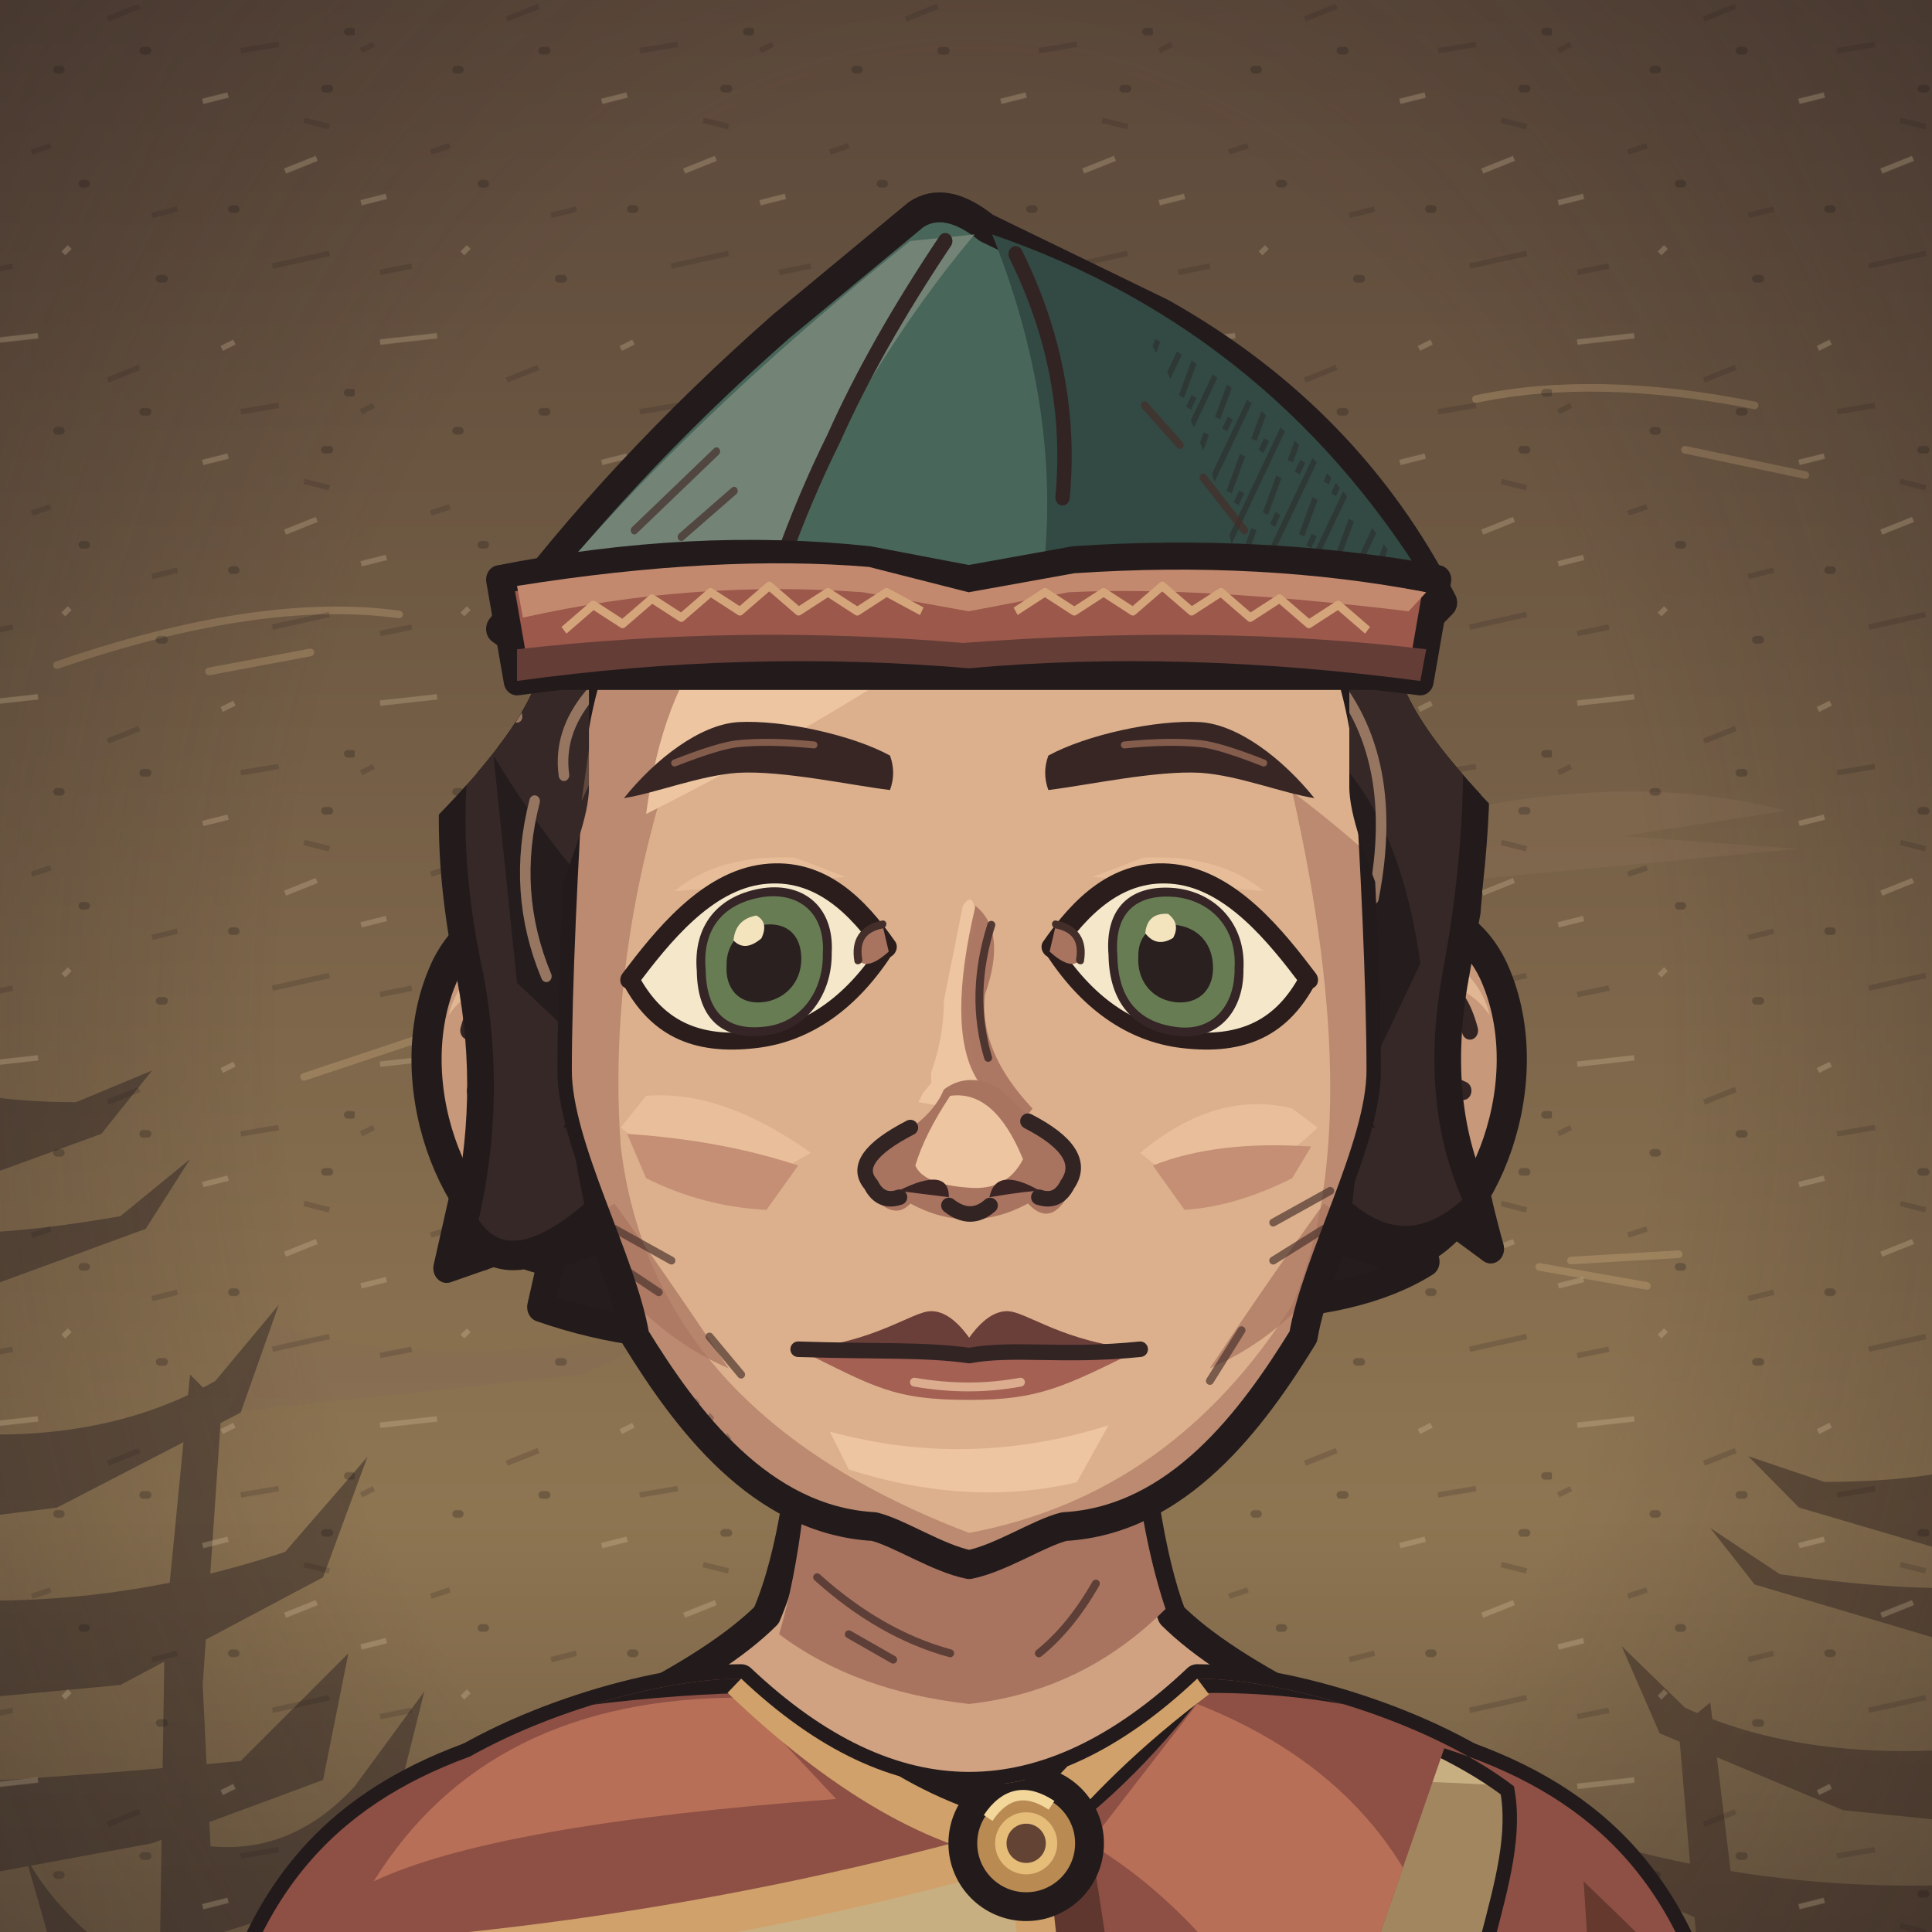
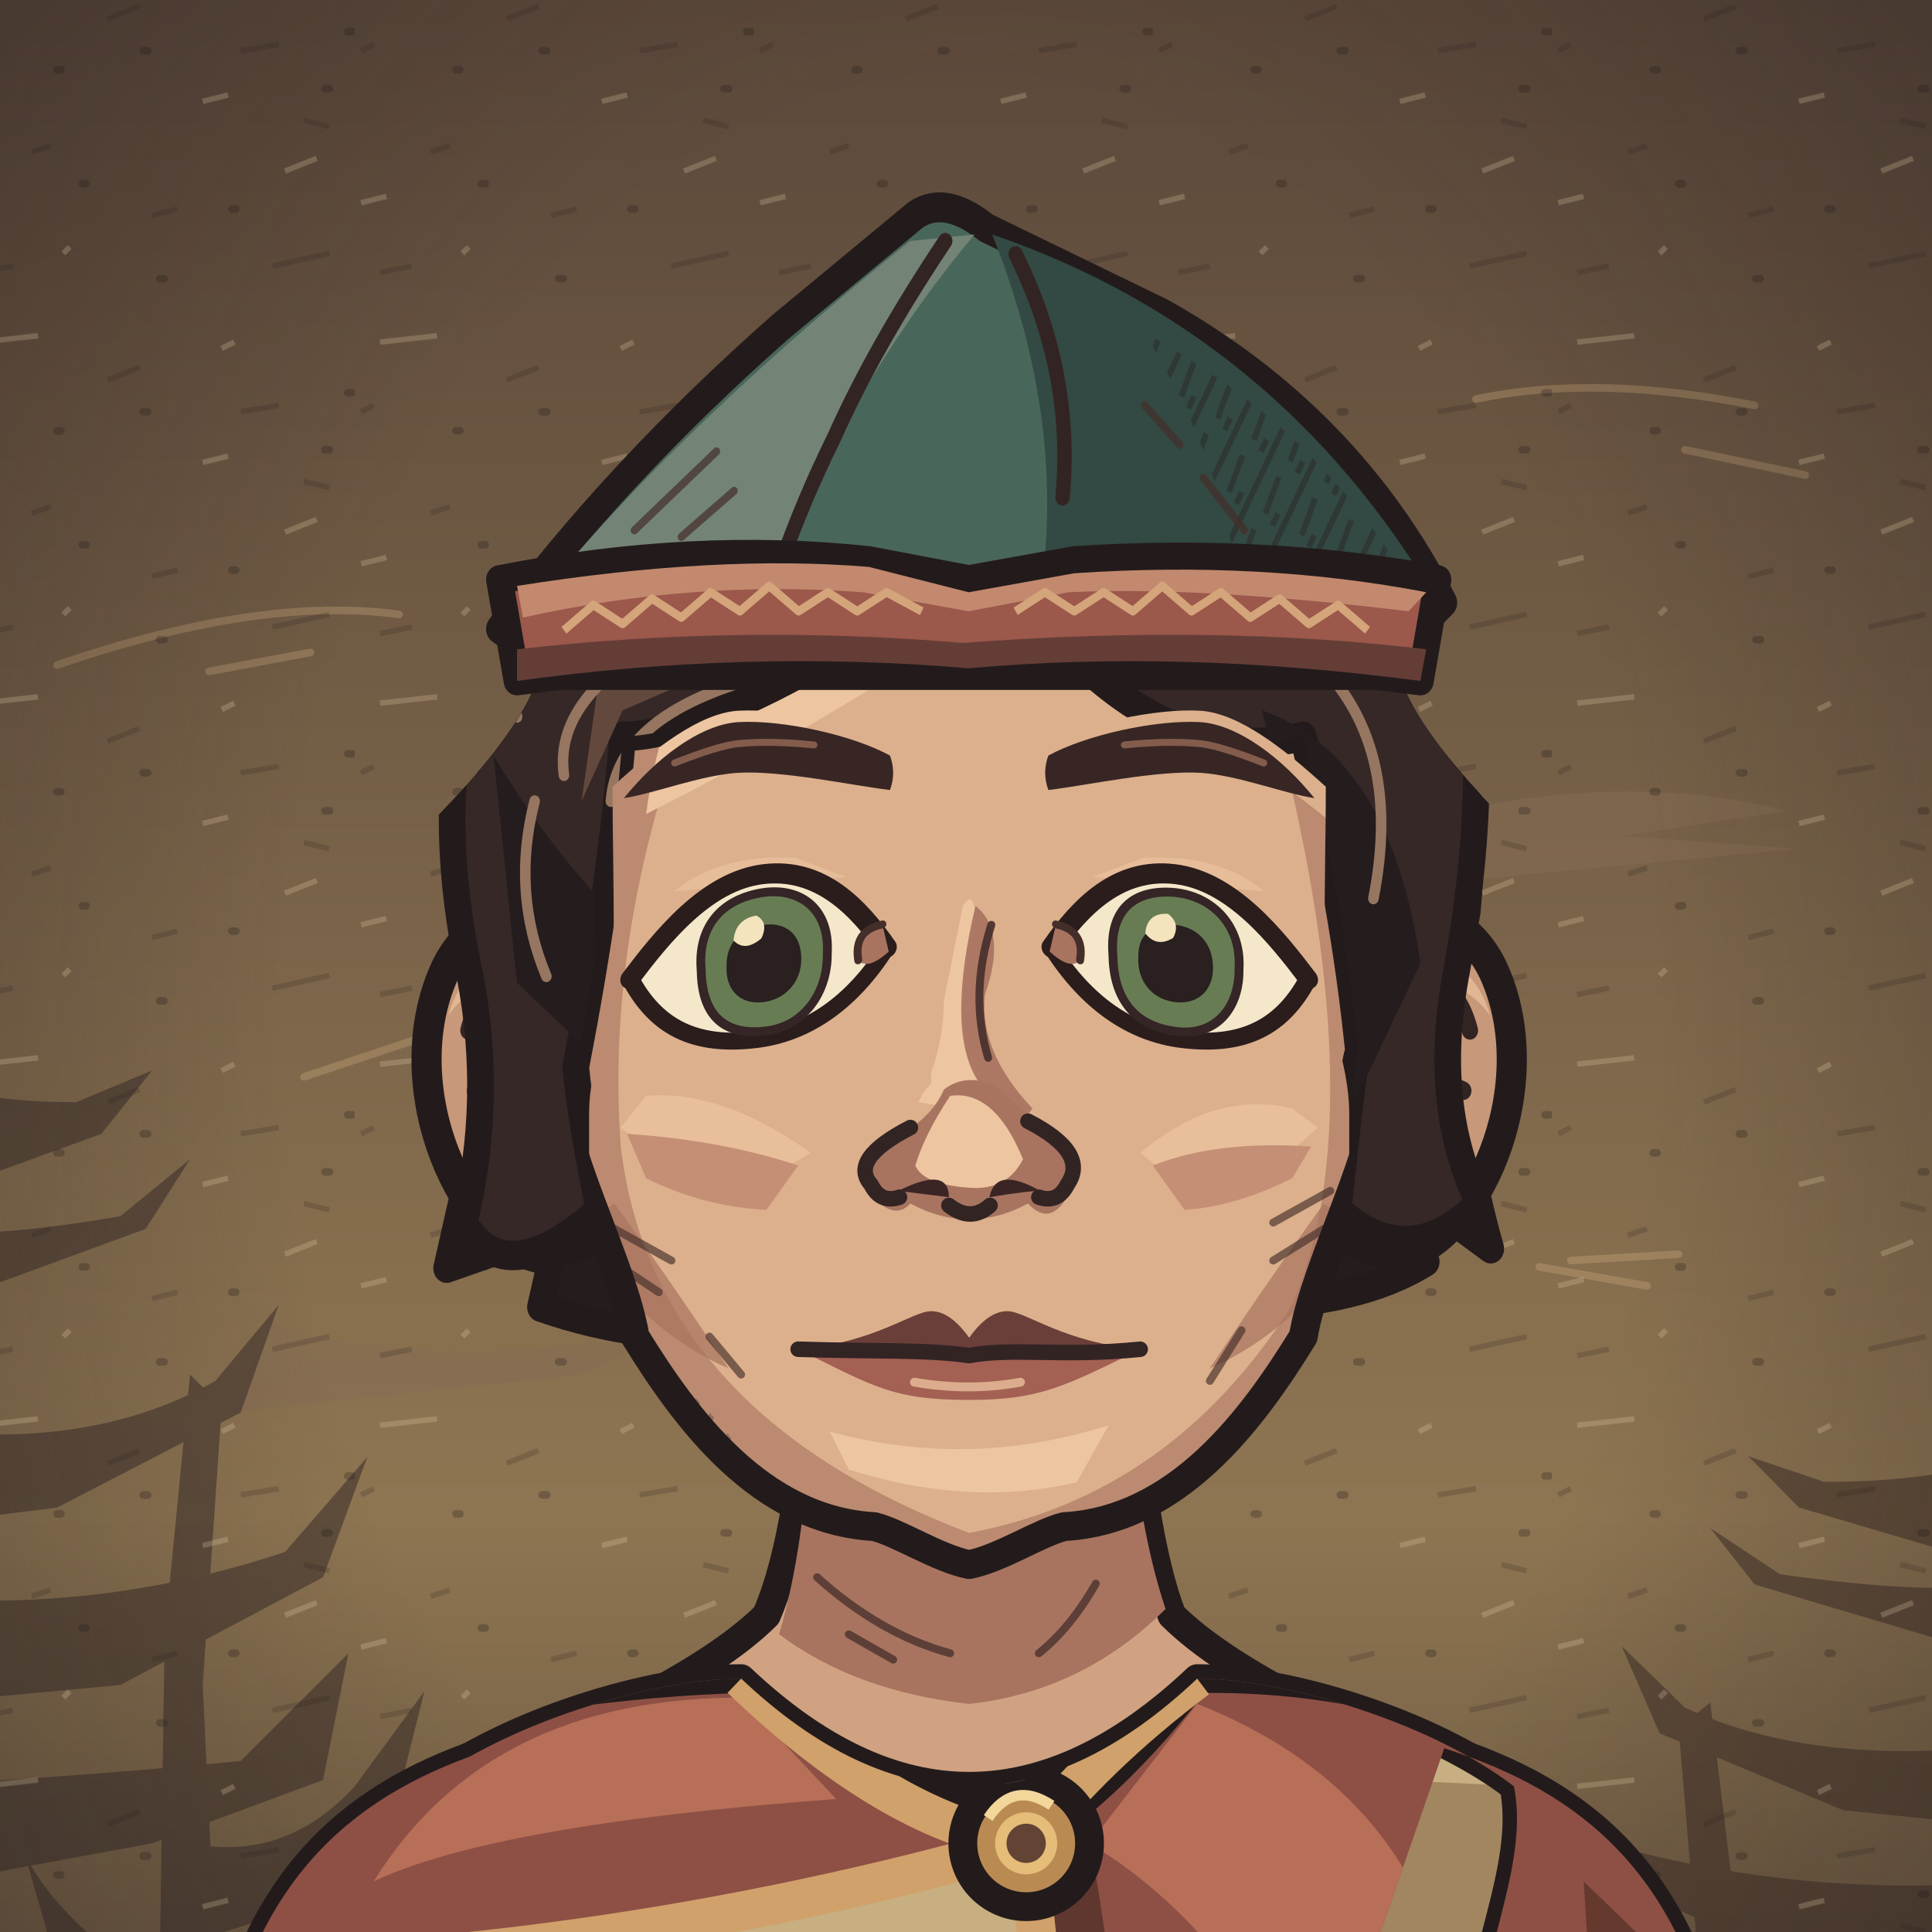
<svg xmlns="http://www.w3.org/2000/svg" xmlns:xlink="http://www.w3.org/1999/xlink" aria-labelledby="title" width="32" height="32" viewBox="7 8 305 305" role="img">
  <defs>
    <style>
      .edge {stroke:#231b1b;stroke-width:4.55;stroke-linecap:round;stroke-linejoin:round}
      .seam {fill:none;stroke:#332424;stroke-width:2.45;stroke-linecap:round;stroke-linejoin:round}
      .etch {fill:none;stroke:#442e2a;stroke-width:1.25;stroke-linecap:round}
      .hair-line {fill:none;stroke:#967661;stroke-width:1.45;stroke-linecap:round}
      .white {fill:#f5e7ca;stroke:#2a1d1c;stroke-width:2.65;stroke-linejoin:round}
      .label {fill:#efdfc1;font:600 20px Georgia,serif}
      .muted {fill:#b8aa96;font:13px 'Segoe UI',sans-serif}
      .section {fill:#dcbb8e;font:600 14px 'Segoe UI',sans-serif}
    </style>
    <linearGradient id="umber" x2="0" y2="1" gradientUnits="objectBoundingBox">
      <stop stop-color="#594639" />
      <stop offset=".56" stop-color="#8e7552" />
      <stop offset="1" stop-color="#3c3029" />
    </linearGradient>
    <linearGradient id="ash" x2="0" y2="1" gradientUnits="objectBoundingBox">
      <stop stop-color="#3b423d" />
      <stop offset=".56" stop-color="#7a7d67" />
      <stop offset="1" stop-color="#242b28" />
    </linearGradient>
    <linearGradient id="rose" x2="0" y2="1" gradientUnits="objectBoundingBox">
      <stop stop-color="#51404a" />
      <stop offset=".56" stop-color="#8a6972" />
      <stop offset="1" stop-color="#372c33" />
    </linearGradient>
    <pattern id="paper-grain" width="63" height="57" patternUnits="userSpaceOnUse">
      <path d="M1 16l2-1m21-4 5-2m16 7 6-1M12 32l3-1m16 11 4-1m20-14 4 1M4 51l5-1m41 0 9-2" fill="none" stroke="#231a1b" stroke-width=".85" opacity=".19" />
      <path d="M4 5l9-1m29 2 2-1M1 40l4-1m12 9 1-1m21-23 4-1m9 12 5-2" fill="none" stroke="#f0dbb5" stroke-width=".85" opacity=".23" />
      <path d="M16 19h.6m13-3h.7m28 6h.7m-39 15h.6m23 4h.6m-12 11h.7m29-39h.7" fill="none" stroke="#21191a" stroke-width="1.2" opacity=".28" stroke-linecap="round" />
    </pattern>
    <pattern id="ink-lines" width="7" height="9" patternUnits="userSpaceOnUse" patternTransform="rotate(28)">
      <path d="M1 -2V10m2.8-8 .6 6m1.9-1v5" stroke="#271d1d" stroke-width=".95" fill="none" opacity=".65" />
    </pattern>
    <radialGradient id="vignette" cx=".5" cy=".39" r=".72">
      <stop offset=".47" stop-color="#20191c" stop-opacity="0" />
      <stop offset="1" stop-color="#20191c" stop-opacity=".48" />
    </radialGradient>
    <g id="firs" fill="currentColor">
      <path d="M10 439Q15 379 12 300L9 220 15 146 15 54 19 80 21 147 28 230 25 326 29 439Z" />
      <path d="M17 169Q27 174 45 174L57 169 49 179 27 187 17 185                M18 194Q29 196 52 192L63 183 56 194 26 205 16 207                M15 225Q46 230 67 218L77 206 71 223 42 238 18 241                M17 252Q48 255 78 245L91 230 84 249 52 266 20 269                M14 282Q40 281 71 278L88 261 84 281 57 291 19 298                M19 312Q43 316 69 310L88 299 84 310 58 322 22 325" />
      <path d="M6 312 0 315V284L11 285M0 266 13 270V250L0 249M0 220 15 221 15 206 0 202                M0 180 16 181V167L0 165M0 141 15 150V138L0 133M0 112 17 127V118L0 104" />
      <path d="M64 440Q55 380 58 324L59 258 63 217 68 222 65 266 68 328 76 440Z                M63 291Q78 294 89 282L100 267 96 283 81 301 62 307                M63 323Q80 323 106 304L98 321 68 339                M63 316Q44 306 37 293L41 307 64 329Z" />
    </g>
    <g id="brambles" fill="none" stroke="currentColor" stroke-linecap="round" stroke-linejoin="round">
      <path stroke-width="3.8" d="M9 440Q13 401 21 380T26 333m-8 57Q39 375 43 352m-28 46Q6 377 0 376M41 440Q41 402 63 385m-20 44q26-6 39-30" />
      <path stroke-width="2" d="M23 364l14-13m-12 4-7-15m20 29 17-4m-15-1 1-11m13 49 2-17m2 14 18-5m-34 32q-12-10-17-10" />
    </g>
    <g id="night-scratches" fill="none" stroke="currentColor" stroke-width="1.2" stroke-linecap="round">
      <path d="M16 113q32-11 54-8m-30 9 16-3m184-40q19-4 44 1m-11 7 19 4                M24 335q33-3 68-16m-44 16 26-4m164-9q31 5 60-3m-39 8 38-3                M27 391q22-6 52-5m168 14q28-8 57-8m-40 11 24-4                M55 178l18-6m177 36 17 3m-12-4 17-1" />
    </g>
    <g id="shirt-setting">
      <rect width="320" height="440" fill="url(#umber)" />
      <path d="M50 217q24 8 64 1l-15 7-56 6m176-90q39-13 70-5l-26 4 28 2-64 6" fill="#856c54" opacity=".5" />
      <use xlink:href="#firs" style="color:#342827" opacity=".52" transform="translate(-26 8)" />
      <use xlink:href="#firs" style="color:#413128" opacity=".58" transform="translate(340 101) scale(-1 .81)" />
      <use xlink:href="#night-scratches" style="color:#dfbb87" opacity=".28" />
      <use xlink:href="#brambles" style="color:#291f22" opacity=".71" />
      <rect width="320" height="440" fill="url(#vignette)" />
      <rect width="320" height="440" fill="url(#paper-grain)" />
    </g>
    <g id="armor-setting">
      <rect width="320" height="440" fill="url(#ash)" />
      <path d="M42 173q49-4 68 3l-43 6 25 3-49 4m151 35q47 10 104-6l-26 14-62 8Z" fill="#707764" opacity=".48" />
      <use xlink:href="#firs" style="color:#27312c" opacity=".64" transform="translate(-36 30)" />
      <use xlink:href="#firs" style="color:#303833" opacity=".75" transform="translate(324 45) scale(-.86 1.03)" />
      <use xlink:href="#brambles" style="color:#252a27" opacity=".62" transform="translate(319 10) scale(-1 1)" />
      <use xlink:href="#night-scratches" style="color:#d8d8a9" opacity=".28" transform="translate(-2 21)" />
      <rect width="320" height="440" fill="url(#vignette)" />
      <rect width="320" height="440" fill="url(#paper-grain)" />
    </g>
    <g id="woman-setting">
      <rect width="320" height="440" fill="url(#rose)" />
      <path d="M44 235q40-4 76-1l-20 6-36 2 19 3-44 5m183-50q35 3 60-3l-24 9-31 2" fill="#775d65" opacity=".6" />
      <use xlink:href="#firs" style="color:#3b2b34" opacity=".58" transform="translate(-20 84) scale(.86 .91)" />
      <use xlink:href="#firs" style="color:#3d2e39" opacity=".68" transform="translate(327 54) scale(-.85 .98)" />
      <path d="M300 440q-2-82-6-173l-9-103 7-35 12 42 9 98 7 171Z                M294 195q-10-18-25-24l-15-1 13-4 11 2 18 15                M285 162q-13-22-34-27l-7 4 7-11 17 4 20 17                M303 242q-18-23-36-27l-13 3 15-9 11 2 21 15" fill="#3a2b33" opacity=".64" />
      <use xlink:href="#brambles" style="color:#2d2229" opacity=".8" transform="translate(12 6)" />
      <use xlink:href="#night-scratches" style="color:#e1b8a8" opacity=".28" transform="translate(0 7)" />
      <rect width="320" height="440" fill="url(#vignette)" />
      <rect width="320" height="440" fill="url(#paper-grain)" />
    </g>
    <pattern id="mail-rings" width="14" height="13" patternUnits="userSpaceOnUse" patternTransform="rotate(-7)">
      <path d="M-1 2q3-3 6 0 1 3-2 5Q0 8-1 5M6 2q3-3 6 0 1 3-2 5Q7 8 6 5M3 8q3-3 6 0 1 3-2 5-3 1-4-2M10 8q3-3 6 0" fill="none" stroke="#2d2c28" stroke-width="1.6" stroke-linecap="round" />
      <path d="M-.5 4q1.5-2 3-1m5 1q1.4-2 3-1M4 10q1.5-2 3-1m4 1q1.4-2 3-1" fill="none" stroke="#9a9b87" stroke-width="1.12" opacity=".78" stroke-linecap="round" />
    </pattern>
    <pattern id="armor-plates" width="47" height="24" patternUnits="userSpaceOnUse" patternTransform="translate(4 4) rotate(2)">
      <path d="M1 0l21 .7 1 18-3 3-17-1-1-4Zm24 1 19-1 2 15-3 7-19-2Z" fill="#85867a" stroke="#352e2a" stroke-width="1.75" stroke-linejoin="round" />
      <path d="M2 2l18 .2-.2 4L5 7 4 17Zm24 0 16-1 1 4-14 2-3 10Z" fill="#a9a58d" />
      <path d="M19 4l4 14-3 3-16-1 13-4Zm22 2 4 10-2 5-17-1 13-4Z" fill="#62655f" />
      <path d="M7 7l1-.5m6 12 3-2m16-7 5-1m-7 5 4-2" fill="none" stroke="#d0c0a0" stroke-width=".9" opacity=".76" />
      <path d="M6 12q2-2 2.7 1-1 2.2-2.7.5Zm12 1q1.8-2 2.4.6-1 2.6-2.5.8Zm11 1q1-2.2 2.8-1-.2 2.9-2.8 2.1Zm12-2q2.2-1.4 2.3.8-1 2.3-2.3.5Z" fill="#3c342d" />
    </pattern>
    <clipPath id="portrait-frame">
      <rect width="320" height="440" />
    </clipPath>
    <clipPath id="headgear-hair-back-reveal">
      <path d="M92.368 109.5H227.632Q225.632 118.5 245.632 138.5L320 215V440H0V215L74.368 138.5Q94.368 118.5 92.368 109.5Z" />
    </clipPath>
    <clipPath id="wardrobe-torso-mask">
      <path d="M124 273 C110 273 87 280 74 290 C71 305 83 322 81 346 C79 370 91 386 90 400 C89 415 78 431 73 445 H247 C242 431 231 415 230 400 C229 386 241 370 239 346 C237 322 249 305 246 290 C233 280 210 273 196 273 Q160 307 124 273Z" />
    </clipPath>
    <clipPath id="wardrobe-sleeve-mask">
      <path d="M85 284 C63 291 48 304 42 332 C32 362 31 415 44 445 H84 Q111 406 103 336Z" />
    </clipPath>
    <clipPath id="wardrobe-outer-mask">
      <path d="M124 273 C110 273 87 280 74 290 C71 305 83 322 81 346 C79 370 91 386 90 400 C89 415 78 431 73 445 H247 C242 431 231 415 230 400 C229 386 241 370 239 346 C237 322 249 305 246 290 C233 280 210 273 196 273 Q160 307 124 273Z" />
      <path d="M85 284 C63 291 48 304 42 332 C32 362 31 415 44 445 H84 Q111 406 103 336Z" />
      <path d="M85 284 C63 291 48 304 42 332 C32 362 31 415 44 445 H84 Q111 406 103 336Z" transform="translate(320 0) scale(-1 1)" />
    </clipPath>
    <clipPath id="face-shape-clip">
      <path d="M 160 73 C 191 73 219 90 223 128 C 224 143 225 164 225 177 C 225 189 214.75 207 212.75 219 C 204.75 232 193 248 175 249 C 171 250 165 254 160 255 C 155 254 149 250 145 249 C 127 248 115.25 232 107.25 219 C 105.25 207 95 189 95 177 C 95 164 96 143 97 128 C 101 90 129 73 160 73 Z" />
    </clipPath>
    <clipPath id="face-features-eye-left">
      <path d="M-21 0 C-16 -6 -9 -14 0 -14 C9 -14 15 -7 19.5 0 C14 8 7 12 -1 12 C-11 12 -17 8 -21 0Z" />
    </clipPath>
    <clipPath id="face-features-eye-right">
      <path d="M-21 0 C-16 -6 -9 -14 0 -14 C9 -14 15 -7 19.5 0 C14 8 7 12 -1 12 C-11 12 -17 8 -21 0Z" />
    </clipPath>
    <clipPath id="face-features-nose-bridge">
      <path d="M154 144H167V179L172 185V187H149V185L154 179Z" />
    </clipPath>
    <clipPath id="headgear-hair-front-reveal">
      <path d="M92.368 109.5H227.632Q225.632 118.5 245.632 138.5L320 215V440H0V215L74.368 138.5Q94.368 118.5 92.368 109.5Z" />
    </clipPath>
-     <clipPath id="headgear-hair-face">
-       <path d="M25 0H100V164Q100 178 96 186Q160 177 224 186Q220 178 220 164V0H295V337H25Z" />
-     </clipPath>
    <mask id="hair-face-opening" maskUnits="userSpaceOnUse" x="0" y="0" width="320" height="440">
      <rect fill="white" x="0" y="0" width="320" height="440" />
      <g clip-path="url(#face-shape-clip)">
-         <path d="M220 132C220 117 197 107 160 107S100 117 100 132C100 142 89 158 89 176V300H231V176C231 158 220 142 220 132Z" fill="black" />
+         <path d="M103.7 132.2C110.5 125.98 117.5 120.6 123.5 120.2C130.5 119.8 141.5 122.2 149 125.48Q160 133.48 171 125.48C178.5 122.2 189.5 119.8 196.5 120.2C202.5 120.6 209.5 125.98 216.3 132.2C216.3 141.2 216.1 143 216.1 160C216.1 169 220 175 220 184V300H100V184C100 175 103.9 169 103.9 160C103.9 143 103.7 141.2 103.7 132.2Z" fill="black" />
      </g>
    </mask>
    <clipPath id="hair-crown-clip">
      <path d="M97 198q-16 13-23 2 5-19 1-38-7-29 2-52 9-36 38-49 25-14 48-9 28-6 54 12 28 18 29 53 2 21-3 45-4 20 4 35-12 11-24 1Q226 172 226.5 174Q224 151 217 125Q199 129 182 116Q166 106 155 98Q142 112 118 121Q108 125 101 125Q99 148 93 176Q94 185 97 198Z" />
    </clipPath>
  </defs>
  <g clip-path="url(#portrait-frame)">
    <use xlink:href="#shirt-setting" />
    <g id="hair-back">
      <g clip-path="url(#headgear-hair-back-reveal)">
        <g transform="matrix(0.926 0 0 1.024 11.765 -3.765)">
          <path d="M104 96q-25 16-27 45-7 21 0 42l-6 24 19-6-3 12q35 11 69-6 59 12 82-1l-4-12 15 10q-9-29-4-52 4-39-23-58Z" fill="#241c1d" class="edge" />
        </g>
      </g>
    </g>
    <g data-part="neck">
      <g id="face-shape-neck">
        <path d="M 135 219 Q 134 249 128 263 Q 121 270 105 278 L 122 301 198 301 215 278 Q 199 270 192 263 Q 187 250 185 219 Z" fill="#d0a282" class="edge" />
        <path d="M 135 224 185 224 Q 186 247 191 262 Q 178 275 160 277 Q 142 275 130 266 Q 135 249 135 224 Z" fill="#a87460" />
        <path d="M 136 257 q 10 9 21 12 m -16 -3 7 4 m 32 -12 q -4 7 -9 11" class="etch" opacity=".75" />
      </g>
    </g>
    <g id="wardrobe-outfit-korzno" data-outfit="korzno">
      <path d="M85 284 C63 291 48 304 42 332 C32 362 31 415 44 445 H84 Q111 406 103 336Z" fill="#c8af81" class="edge" />
      <g data-part="sleeve-left" clip-path="url(#wardrobe-sleeve-mask)">
        <path d="M43 337 Q50 308 74 294 Q57 326 58 351 L47 373 Q47 421 58 444 H44 Q29 397 43 337Z" fill="#a28660" />
        <path d="M42 354 Q53 326 62 315 Q53 342 56 359 L39 383Z" fill="url(#ink-lines)" opacity=".44" />
        <path d="M47 376 q10 -11 20 -14 m-18 27 16 -10 M46 414 q4 11 13 21" class="seam" />
        <path d="M48 354 l9 -17 m-9 24 9 -14 m-6 61 10 13" class="etch" />
        <path d="M26 346 q35 -10 79 -5 m-79 10 q35 -10 79 -5" fill="none" stroke="#a56f48" stroke-width="2.5" />
        <path d="M26 421 q37 4 83 -3 m-83 9 q37 4 83 -3" fill="none" stroke="#a56f48" stroke-width="2.5" />
      </g>
      <g transform="translate(320 0) scale(-1 1)">
        <path d="M85 284 C63 291 48 304 42 332 C32 362 31 415 44 445 H84 Q111 406 103 336Z" fill="#a28660" class="edge" />
        <g data-part="sleeve-right" clip-path="url(#wardrobe-sleeve-mask)">
          <path d="M43 337 Q50 308 74 294 Q57 326 58 351 L47 373 Q47 421 58 444 H44 Q29 397 43 337Z" fill="#785d49" />
          <path d="M42 354 Q53 326 62 315 Q53 342 56 359 L39 383Z" fill="url(#ink-lines)" opacity=".44" />
          <path d="M47 376 q10 -11 20 -14 m-18 27 16 -10 M46 414 q4 11 13 21" class="seam" />
          <path d="M48 354 l9 -17 m-9 24 9 -14 m-6 61 10 13" class="etch" />
          <path d="M26 346 q35 -10 79 -5 m-79 10 q35 -10 79 -5" fill="none" stroke="#a56f48" stroke-width="2.5" />
          <path d="M26 421 q37 4 83 -3 m-83 9 q37 4 83 -3" fill="none" stroke="#a56f48" stroke-width="2.5" />
        </g>
      </g>
      <path d="M124 273 C110 273 87 280 74 290 C71 305 83 322 81 346 C79 370 91 386 90 400 C89 415 78 431 73 445 H247 C242 431 231 415 230 400 C229 386 241 370 239 346 C237 322 249 305 246 290 C233 280 210 273 196 273 Q160 307 124 273Z" fill="#c8af81" />
      <g data-part="torso" clip-path="url(#wardrobe-torso-mask)">
        <path d="M74 296 Q93 280 120 278 Q105 303 82 335Z" fill="#ead29e" />
        <path d="M184 288 Q233 289 246 290 L263 444 H217 Q226 405 214 371 Q221 313 184 288Z" fill="#a28660" />
        <path d="M75 344 Q85 359 81 381 L66 402 L58 359Z" fill="#a28660" />
        <path d="M207 371 Q223 390 235 386 L234 416 L220 412Z" fill="url(#ink-lines)" opacity=".42" />
        <path d="M120 307 Q103 329 92 361 Q86 342 114 309Z M179 302 Q209 314 216 353 Q203 321 179 302Z" fill="#ead29e" />
        <path d="M133 409 Q124 426 123 444 H113 Q119 423 133 409Z M174 412 Q184 426 192 445 H177Z" fill="#ead29e" />
        <path d="M116 311 Q101 335 89 360 M190 312 Q207 329 231 367 M150 338 q-3 22 3 42 m11 -31 6 35 M129 421 l-7 24 m60 -28 8 27" class="seam" />
        <path d="M95 369 l-7 16 m12 -12 -6 12 M228 355 l6 19 m-11 -12 5 15 M143 367 l2 14 m65 44 4 13" class="etch" />
      </g>
      <path d="M124 273 C110 273 87 280 74 290 C71 305 83 322 81 346 C79 370 91 386 90 400 C89 415 78 431 73 445 H247 C242 431 231 415 230 400 C229 386 241 370 239 346 C237 322 249 305 246 290 C233 280 210 273 196 273 Q160 307 124 273Z" fill="none" class="edge" />
      <g data-part="belt" clip-path="url(#wardrobe-torso-mask)">
        <path d="M96 396 Q160 414 224 395 L223 413 Q160 430 97 414Z" fill="#574034" class="edge" />
        <path d="M99 400 Q160 417 221 399 L221 403 Q160 420 100 404Z" fill="#916649" />
        <path d="M101 410 Q160 426 219 409" fill="none" stroke="#bd9369" stroke-width="1.35" stroke-dasharray="3 3" stroke-linecap="round" />
        <path d="M149 402l24 -1 5 4-1 13-5 4-24 -1-5 -4v-11Z M151 407l-1 9 20 1 1 -11Z" fill="#c69657" fill-rule="evenodd" stroke="#372621" stroke-width="2.9" stroke-linejoin="round" />
        <path d="M156 412l16 -1m-25 -4 8 -2" fill="none" stroke="#e9b97b" stroke-width="2" stroke-linecap="round" />
      </g>
      <g clip-path="url(#wardrobe-outer-mask)">
        <path d="M124 273 C91 274 28 283 26 321 Q99 320 169 299 Q145 288 124 273Z" fill="#8e5045" class="edge" />
        <path d="M196 273 Q257 272 295 326 L298 446 H173 Q177 374 169 299 Q183 290 196 273Z" fill="#8e5045" class="edge" />
        <path d="M124 276 Q84 276 66 305 Q85 296 139 292Z M196 277 Q229 290 236 322 Q251 363 250 443 H237 Q229 329 179 299Z" fill="#b86f57" />
        <path d="M178 317 Q225 355 227 445 H174Z M257 305 Q282 329 295 344 L298 446 H252 Q262 377 257 305Z" fill="#66392f" />
        <path d="M263 331 Q268 388 261 445 H250 Q259 374 250 324Z" fill="url(#ink-lines)" opacity=".56" />
        <path d="M171 305 Q181 373 175 446 L184 446 Q191 371 180 304Z" fill="#412720" opacity=".6" />
        <path d="M124 273 Q148 296 169 299 Q180 285 196 273 M26 319 Q99 319 169 299 Q178 373 174 446" fill="none" stroke="#d0a16a" stroke-width="6.2" stroke-linejoin="round" />
        <path d="M225 322 Q235 350 232 403 M258 377l-3 39" class="seam" />
        <g data-part="korzno-clasp">
          <circle cx="169" cy="299" r="10" fill="#b98b53" class="edge" />
          <circle cx="169" cy="299" r="4" fill="#634334" stroke="#e6bc79" stroke-width="1.8" />
          <path d="M163 295q4 -6 10 -2" fill="none" stroke="#f3d69a" stroke-width="1.65" />
        </g>
      </g>
    </g>
    <g id="face-shape">
      <g id="face-shape-ears">
        <g transform="translate(105 179) scale(-1.046 1.19)">
          <path d="M -4 -15 C 7 -26 22 -25 27 -14 C 34 1 24 21 12 23 L -4 18 Z" fill="#c7987a" class="edge" />
          <path d="M 7 -15 C 16 -20 24 -16 26 -9 C 22 -14 16 -14 13 -11 L 10 -1 Z" fill="#edc5a0" opacity=".66" />
          <path d="M 23 -7 Q 20 -17 10 -11 L 7 2 M 22 1 Q 15 -2 11 6" class="seam" />
        </g>
        <g transform="translate(215 179) scale(1.046 1.19)">
          <path d="M -4 -15 C 7 -26 22 -25 27 -14 C 34 1 24 21 12 23 L -4 18 Z" fill="#c7987a" class="edge" />
          <path d="M 7 -15 C 16 -20 24 -16 26 -9 C 22 -14 16 -14 13 -11 L 10 -1 Z" fill="#edc5a0" opacity=".66" />
          <path d="M 23 -7 Q 20 -17 10 -11 L 7 2 M 22 1 Q 15 -2 11 6" class="seam" />
        </g>
      </g>
      <path d="M 160 73 C 191 73 219 90 223 128 C 224 143 225 164 225 177 C 225 189 214.75 207 212.75 219 C 204.75 232 193 248 175 249 C 171 250 165 254 160 255 C 155 254 149 250 145 249 C 127 248 115.25 232 107.25 219 C 105.25 207 95 189 95 177 C 95 164 96 143 97 128 C 101 90 129 73 160 73 Z" fill="#dcb08c" />
      <g clip-path="url(#face-shape-clip)">
        <path d="M 70 141 Q 104 91 123 103 Q 102 148 105 189 Q 110 231 160 250 Q 192 244 211 214 Q 223 186 211 133 Q 235 151 250 174 L 250 265 70 265 Z" fill="#bb8a70" />
        <path d="M 109 136.5 Q 114 99 142 98 Q 173 89 195 107 Q 174 98 152 112 Q 130 126 109 136.5 Z" fill="#edc5a0" />
        <g transform="translate(160 0) scale(-1 1)">
          <path d="M 25 190 Q 39 180 51 181 L 55 186 Q 45 194 32 194 Z" fill="#edc5a0" opacity=".72" />
          <path d="M 27 192 Q 39 188 54 187 L 51 194 Q 42 198.5 32 199 Z" fill="#c58f76" />
          <path d="M 56 198 Q 48 209 38 224 Q 52 218 62 202 Z" fill="#a87460" opacity=".73" />
        </g>
        <g transform="translate(160 0) scale(1 1)">
          <path d="M 27 190 Q 39 180 51 183 L 55 186 Q 45 196 32 194 Z" fill="#edc5a0" opacity=".72" />
          <path d="M 29 192 Q 39 188 54 189 L 51 194 Q 42 198.5 34 199 Z" fill="#c58f76" />
          <path d="M 56 198 Q 48 209 38 224 Q 52 218 62 202 Z" fill="#a87460" opacity=".73" />
        </g>
        <path d="M 92 183 Q 99 211 120 232 L 132 247 119 248 Q 98 234 85 212 Z M 229 184 Q 224 217 203 241 L 193 250 209 247 Q 230 233 240 211 Z" fill="url(#ink-lines)" opacity=".42" />
        <path d="M 138 234 Q 160 240 182 233 L 177 242 Q 160 246 141 240 Z" fill="#edc5a0" />
        <path d="M 104 202 l 9 5 m -8 1 6 4 m 97 -11 9 -5 m -9 11 8 -5 m -97 17 5 6 m 74 1 5 -8" class="etch" opacity=".65" />
      </g>
      <path d="M 160 73 C 191 73 219 90 223 128 C 224 143 225 164 225 177 C 225 189 214.75 207 212.75 219 C 204.75 232 193 248 175 249 C 171 250 165 254 160 255 C 155 254 149 250 145 249 C 127 248 115.25 232 107.25 219 C 105.25 207 95 189 95 177 C 95 164 96 143 97 128 C 101 90 129 73 160 73 Z" fill="none" class="edge" />
    </g>
    <g clip-path="url(#face-shape-clip)">
      <g data-part="eyes">
        <g transform="matrix(1 -0.12 0 1 127.5 160)">
          <path d="M-14 -13 Q-7 -18 5 -16 L13 -12" fill="#edc5a0" opacity=".65" />
          <path d="M-21 0 C-16 -6 -9 -14 0 -14 C9 -14 15 -7 19.5 0 C14 8 7 12 -1 12 C-11 12 -17 8 -21 0Z" class="white" />
          <g clip-path="url(#face-features-eye-left)">
            <g transform="translate(0 0) scale(1 1)">
              <path d="M-9.8 0 C-10.4 -7 -6.6 -10.9 0 -11.1 C6.1 -11.2 10.5 -7 10.1 -.3 C10.2 5.9 6.4 11 0 10.8 C-6.1 10.7 -9.7 7.2 -9.8 0Z" fill="#687c54" stroke="#352526" stroke-width="1.4" />
              <path d="M-5.8 -.2C-5.9-3.8-3.5-6 .1-6 3.8-6 6-3.6 6 .1 6 3.9 3.3 6.3-.2 6.2-3.9 6.1-6 3.3-5.8-.2Z" fill="#2a2020" />
              <path d="M-4.7-4.1Q-4.4-7.4-1.1-7.6 .9-6.3-.3-3.9-2.9-2-4.7-4.1Z" fill="#f3e4bd" />
            </g>
          </g>
          <path d="M-21 0 C-16 -6 -9 -14 0 -14 C9 -14 15 -7 19.5 0" fill="none" stroke="#2a1d1c" stroke-width="3.15" stroke-linecap="round" />
          <path d="M18.8 -3.8 Q14.2 -3.4 15 1.4 Q16.5 3.2 19.8 .6Z" fill="#a87460" />
          <path d="M18.8 -3.8 Q14.2 -3.4 15 1.4" class="etch" />
        </g>
        <g transform="matrix(-1 -0.12 0 1 192.5 160)">
          <path d="M-14 -13 Q-7 -18 5 -16 L13 -12" fill="#edc5a0" opacity=".65" />
          <path d="M-21 0 C-16 -6 -9 -14 0 -14 C9 -14 15 -7 19.5 0 C14 8 7 12 -1 12 C-11 12 -17 8 -21 0Z" class="white" />
          <g clip-path="url(#face-features-eye-right)">
            <g transform="translate(0 0) scale(-1 1)">
              <path d="M-9.8 0 C-10.4 -7 -6.6 -10.9 0 -11.1 C6.1 -11.2 10.5 -7 10.1 -.3 C10.2 5.9 6.4 11 0 10.8 C-6.1 10.7 -9.7 7.2 -9.8 0Z" fill="#687c54" stroke="#352526" stroke-width="1.4" />
              <path d="M-5.8 -.2C-5.9-3.8-3.5-6 .1-6 3.8-6 6-3.6 6 .1 6 3.9 3.3 6.3-.2 6.2-3.9 6.1-6 3.3-5.8-.2Z" fill="#2a2020" />
              <path d="M-4.7-4.1Q-4.4-7.4-1.1-7.6 .9-6.3-.3-3.9-2.9-2-4.7-4.1Z" fill="#f3e4bd" />
            </g>
          </g>
          <path d="M-21 0 C-16 -6 -9 -14 0 -14 C9 -14 15 -7 19.5 0" fill="none" stroke="#2a1d1c" stroke-width="3.15" stroke-linecap="round" />
          <path d="M18.8 -3.8 Q14.2 -3.4 15 1.4 Q16.5 3.2 19.8 .6Z" fill="#a87460" />
          <path d="M18.8 -3.8 Q14.2 -3.4 15 1.4" class="etch" />
        </g>
      </g>
      <g data-part="brows">
        <g transform="matrix(1 0 0 1 127.5 131)">
          <path d="M-22 3 C-17 -3.22 -10 -8.6 -4 -9 C3 -9.4 14 -7 20 -3.72 Q21 -1 20 1.72 C14 1 3 -1.4 -4 -1 C-10 -0.6 -17 2.22 -22 3Z" fill="#382625" />
          <path d="M-14 -2.55 Q-7 -5.3 -4 -5.6 Q1 -6.1 8 -5.4" fill="none" stroke="#835c4b" stroke-width="1.1" stroke-linecap="round" />
        </g>
        <g transform="matrix(-1 0 0 1 192.5 131)">
          <path d="M-22 3 C-17 -3.22 -10 -8.6 -4 -9 C3 -9.4 14 -7 20 -3.72 Q21 -1 20 1.72 C14 1 3 -1.4 -4 -1 C-10 -0.6 -17 2.22 -22 3Z" fill="#382625" />
          <path d="M-14 -2.55 Q-7 -5.3 -4 -5.6 Q1 -6.1 8 -5.4" fill="none" stroke="#835c4b" stroke-width="1.1" stroke-linecap="round" />
        </g>
      </g>
      <g data-part="nose">
        <g clip-path="url(#face-features-nose-bridge)">
          <path d="M159 151 Q161 148 161 154 Q157 169 162 177 L158 183 152 182 Q156 174 156 166Z" fill="#edc5a0" />
          <path d="M161 151 Q166 155 162.5 165 Q161.5 174 170 183 L167 187 161 178 Q156.5 170 161 151Z" fill="#a87460" opacity=".93" />
          <path d="M163.5 154 Q160 165 163 175" class="etch" opacity=".9" />
        </g>
        <path d="M156 180 Q160 177 165 180 C167 182 169.28 184 174 188 Q178 192 176 196 Q173 202 169.28 198 Q160 203 150.72 198 Q148 201 144 196 Q142 192 146 189 Q154 185 156 180Z" fill="#a87460" />
        <path d="M157 181 Q164 180 168.5 191 Q165.95 196 160 195.5 Q152.775 195 151.5 192 Q153 187 157 181Z" fill="#edc5a0" />
        <path d="M150.72 186 Q141 191 144.5 195 Q146 198 149 197 M169.28 185 Q179 190 175.5 195 Q174 198 171 197" class="seam" />
        <path d="M148.8 196 q8 -4 8 1 q-8 -1 -8 -1Z M163.2 197 q1 -5 8 -1 q-2 0 -8 1Z" fill="#3b2524" />
        <path d="M156.8 198.3 Q160.25 201 163.3 198.3" class="seam" />
      </g>
      <g data-part="mouth">
        <path d="M133 221 C145.15 220 151 215 154 215 Q157 215 160 219.2 Q163 215 166 215 C169 215 174.85 220 187 221 C174.85 227 171 229 160 229 C148 229 145.15 227 133 221Z" fill="#a36053" />
        <path d="M133 221 C145.15 220 151 215 154 215 Q157 215 160 219.2 Q163 215 166 215 C169 215 174.85 220 187 221 C174.85 222.25 167 220.7 160 222 C153 221 145.15 221.4 133 221Z" fill="#56322f" opacity=".72" />
        <path d="M133 221 C145.15 221.4 153 221 160 222 C167 220.7 174.85 222.25 187 221" class="seam" />
        <path d="M151.36 226.2 Q160 227.7 168.1 226.2" fill="none" stroke="#edc5a0" stroke-width="1.4" stroke-linecap="round" opacity=".76" />
      </g>
    </g>
    <g id="hair-front">
      <g clip-path="url(#headgear-hair-front-reveal)">
-         <g clip-path="url(#headgear-hair-face)">
-           <g mask="url(#hair-face-opening)">
-             <g transform="matrix(0.926 0 0 1.024 11.765 -3.765)">
-               <path d="M97 198q-16 13-23 2 5-19 1-38-7-29 2-52 9-36 38-49 25-14 48-9 28-6 54 12 28 18 29 53 2 21-3 45-4 20 4 35-12 11-24 1Q226 172 226.5 174Q224 151 217 125Q199 129 182 116Q166 106 155 98Q142 112 118 121Q108 125 101 125Q99 148 93 176Q94 185 97 198Z" fill="#362827" class="edge" />
-               <g clip-path="url(#hair-crown-clip)">
-                 <path d="M91 112q6-26 41-35 19-3 37-2 15-4 25-16-6 21-26 26-13 15-39 25l-28 11-7 14 3-19Zm76-20q22-1 37-12-3 9-9 12 13 4 21 14-25-5-38-11Z" fill="#63493d" />
-                 <path d="M79 128q8 12 17 21l1 26-14-12Zm123-38 26-13 13 25Z M210 121q22 7 27 39l-11 21Z" fill="#241c1d" />
-                 <path d="M83 122q-3-14 18-24t25-16q10-10 31-9t40-12M91 131q-2-13 21-23 17-7 26-18 10-10 29-6t41-9M99 135q1-12 21-18t27-14q12-10 32-10 17-1 38-11M184 106q22-5 36 8t9 36M86 135q-4 14 2 27" fill="none" stroke="#967661" stroke-width="1.8" stroke-linecap="round" stroke-linejoin="round" />
-               </g>
+         <g mask="url(#hair-face-opening)">
+           <g transform="matrix(0.926 0 0 1.024 11.765 -3.765)">
+             <path d="M97 198q-16 13-23 2 5-19 1-38-7-29 2-52 9-36 38-49 25-14 48-9 28-6 54 12 28 18 29 53 2 21-3 45-4 20 4 35-12 11-24 1Q226 172 226.5 174Q224 151 217 125Q199 129 182 116Q166 106 155 98Q142 112 118 121Q108 125 101 125Q99 148 93 176Q94 185 97 198Z" fill="#362827" class="edge" />
+             <g clip-path="url(#hair-crown-clip)">
+               <path d="M91 112q6-26 41-35 19-3 37-2 15-4 25-16-6 21-26 26-13 15-39 25l-28 11-7 14 3-19Zm76-20q22-1 37-12-3 9-9 12 13 4 21 14-25-5-38-11Z" fill="#63493d" />
+               <path d="M79 128q8 12 17 21l1 26-14-12Zm123-38 26-13 13 25Z M210 121q22 7 27 39l-11 21Z" fill="#241c1d" />
+               <path d="M83 122q-3-14 18-24t25-16q10-10 31-9t40-12M91 131q-2-13 21-23 17-7 26-18 10-10 29-6t41-9M99 135q1-12 21-18t27-14q12-10 32-10 17-1 38-11M184 106q22-5 36 8t9 36M86 135q-4 14 2 27" fill="none" stroke="#967661" stroke-width="1.8" stroke-linecap="round" stroke-linejoin="round" />
            </g>
          </g>
        </g>
      </g>
    </g>
    <g id="headgear-rus_wedge_cap">
      <g transform="matrix(0.926 0 0 1.038 11.765 -4.813)">
        <path d="M80 108 Q100 84 128 62 L151 45 Q156 42 163 47 L193 60 Q225 76 241 104 L229 115 H91 Z" fill="#49665b" class="edge" />
        <path d="M87 103 Q111 77 150 49 L161 48 Q143 67 127 97 Z" fill="#738476" />
        <path d="M164 48 Q213 63 240 104 L172 104 Q177 77 164 48 Z" fill="#334943" />
        <path d="M190 63 Q219 77 235 101 L206 101 Q203 82 190 63 Z" fill="url(#ink-lines)" opacity=".59" />
        <path d="M156 49 Q144 65 137 79 Q132 88 128 98 M168 51 Q178 69 176 88" class="seam" />
        <path d="M103 93 l14-12 m-6 13 9-7 m70-13 6 6 m4 5 7 8" class="etch" opacity=".7" />
      </g>
      <g transform="matrix(0.926 0 0 1 11.765 -0.5)">
        <path d="M80 100 Q113 94 143 97 L160 100 L178 97 Q210 95 240 100 L237 116 Q195 111 160 114 Q123 111 83 116 Z" fill="#9b584b" class="edge" />
        <path d="M83 101 Q117 96 143 98 L160 102 L178 99 Q210 97 238 102 L235 105 Q199 101 177 102 L160 105 L142 102 Q113 100 84 106 Z" fill="#c3896e" />
        <path d="M83 111 Q121 107 159 110 Q202 107 238 111 L237 116 Q196 111 160 114 Q122 111 83 116 Z" fill="#653d37" />
        <path d="M91 108 l5-4 5 3 5-4 5 3 5-4 5 3 5-4 5 4 5-3 5 3 5-3 6 3 M168 105 l5-3 5 3 5-3 5 3 5-4 5 4 5-3 5 4 5-3 5 4 5-3 5 4" fill="none" stroke="#d4a47a" stroke-width="1.35" stroke-linejoin="round" />
      </g>
    </g>
  </g>
</svg>
